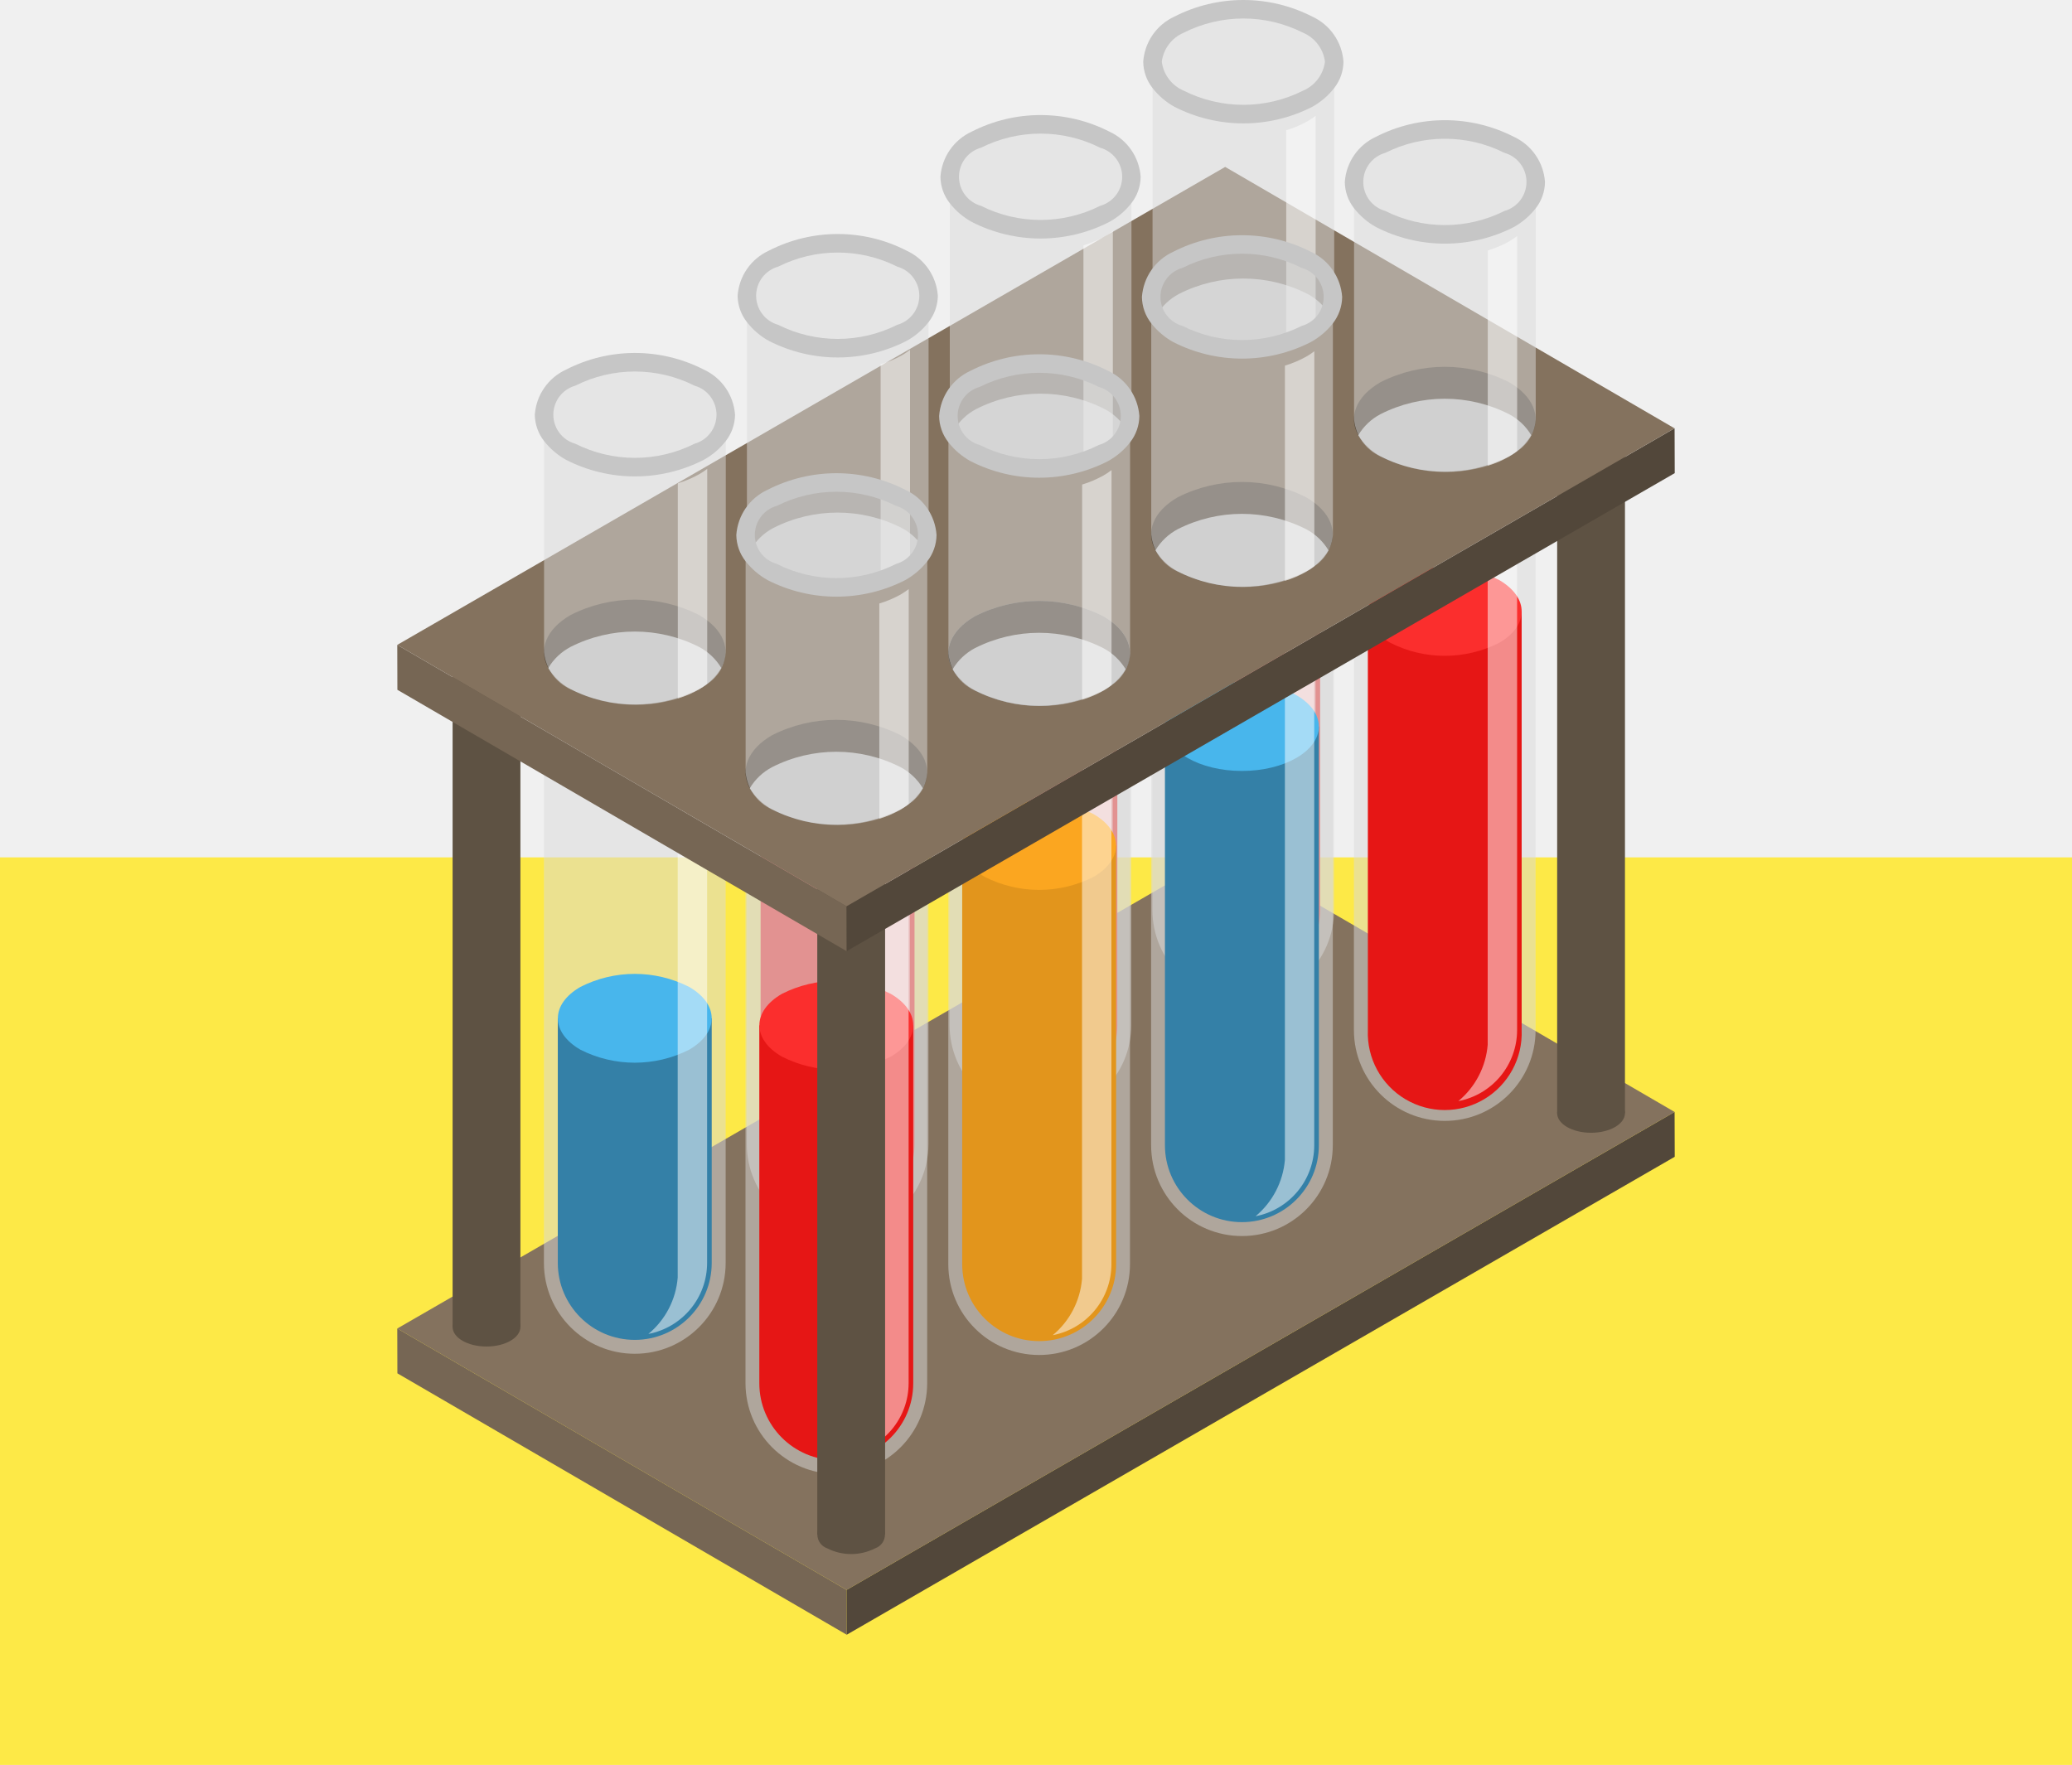
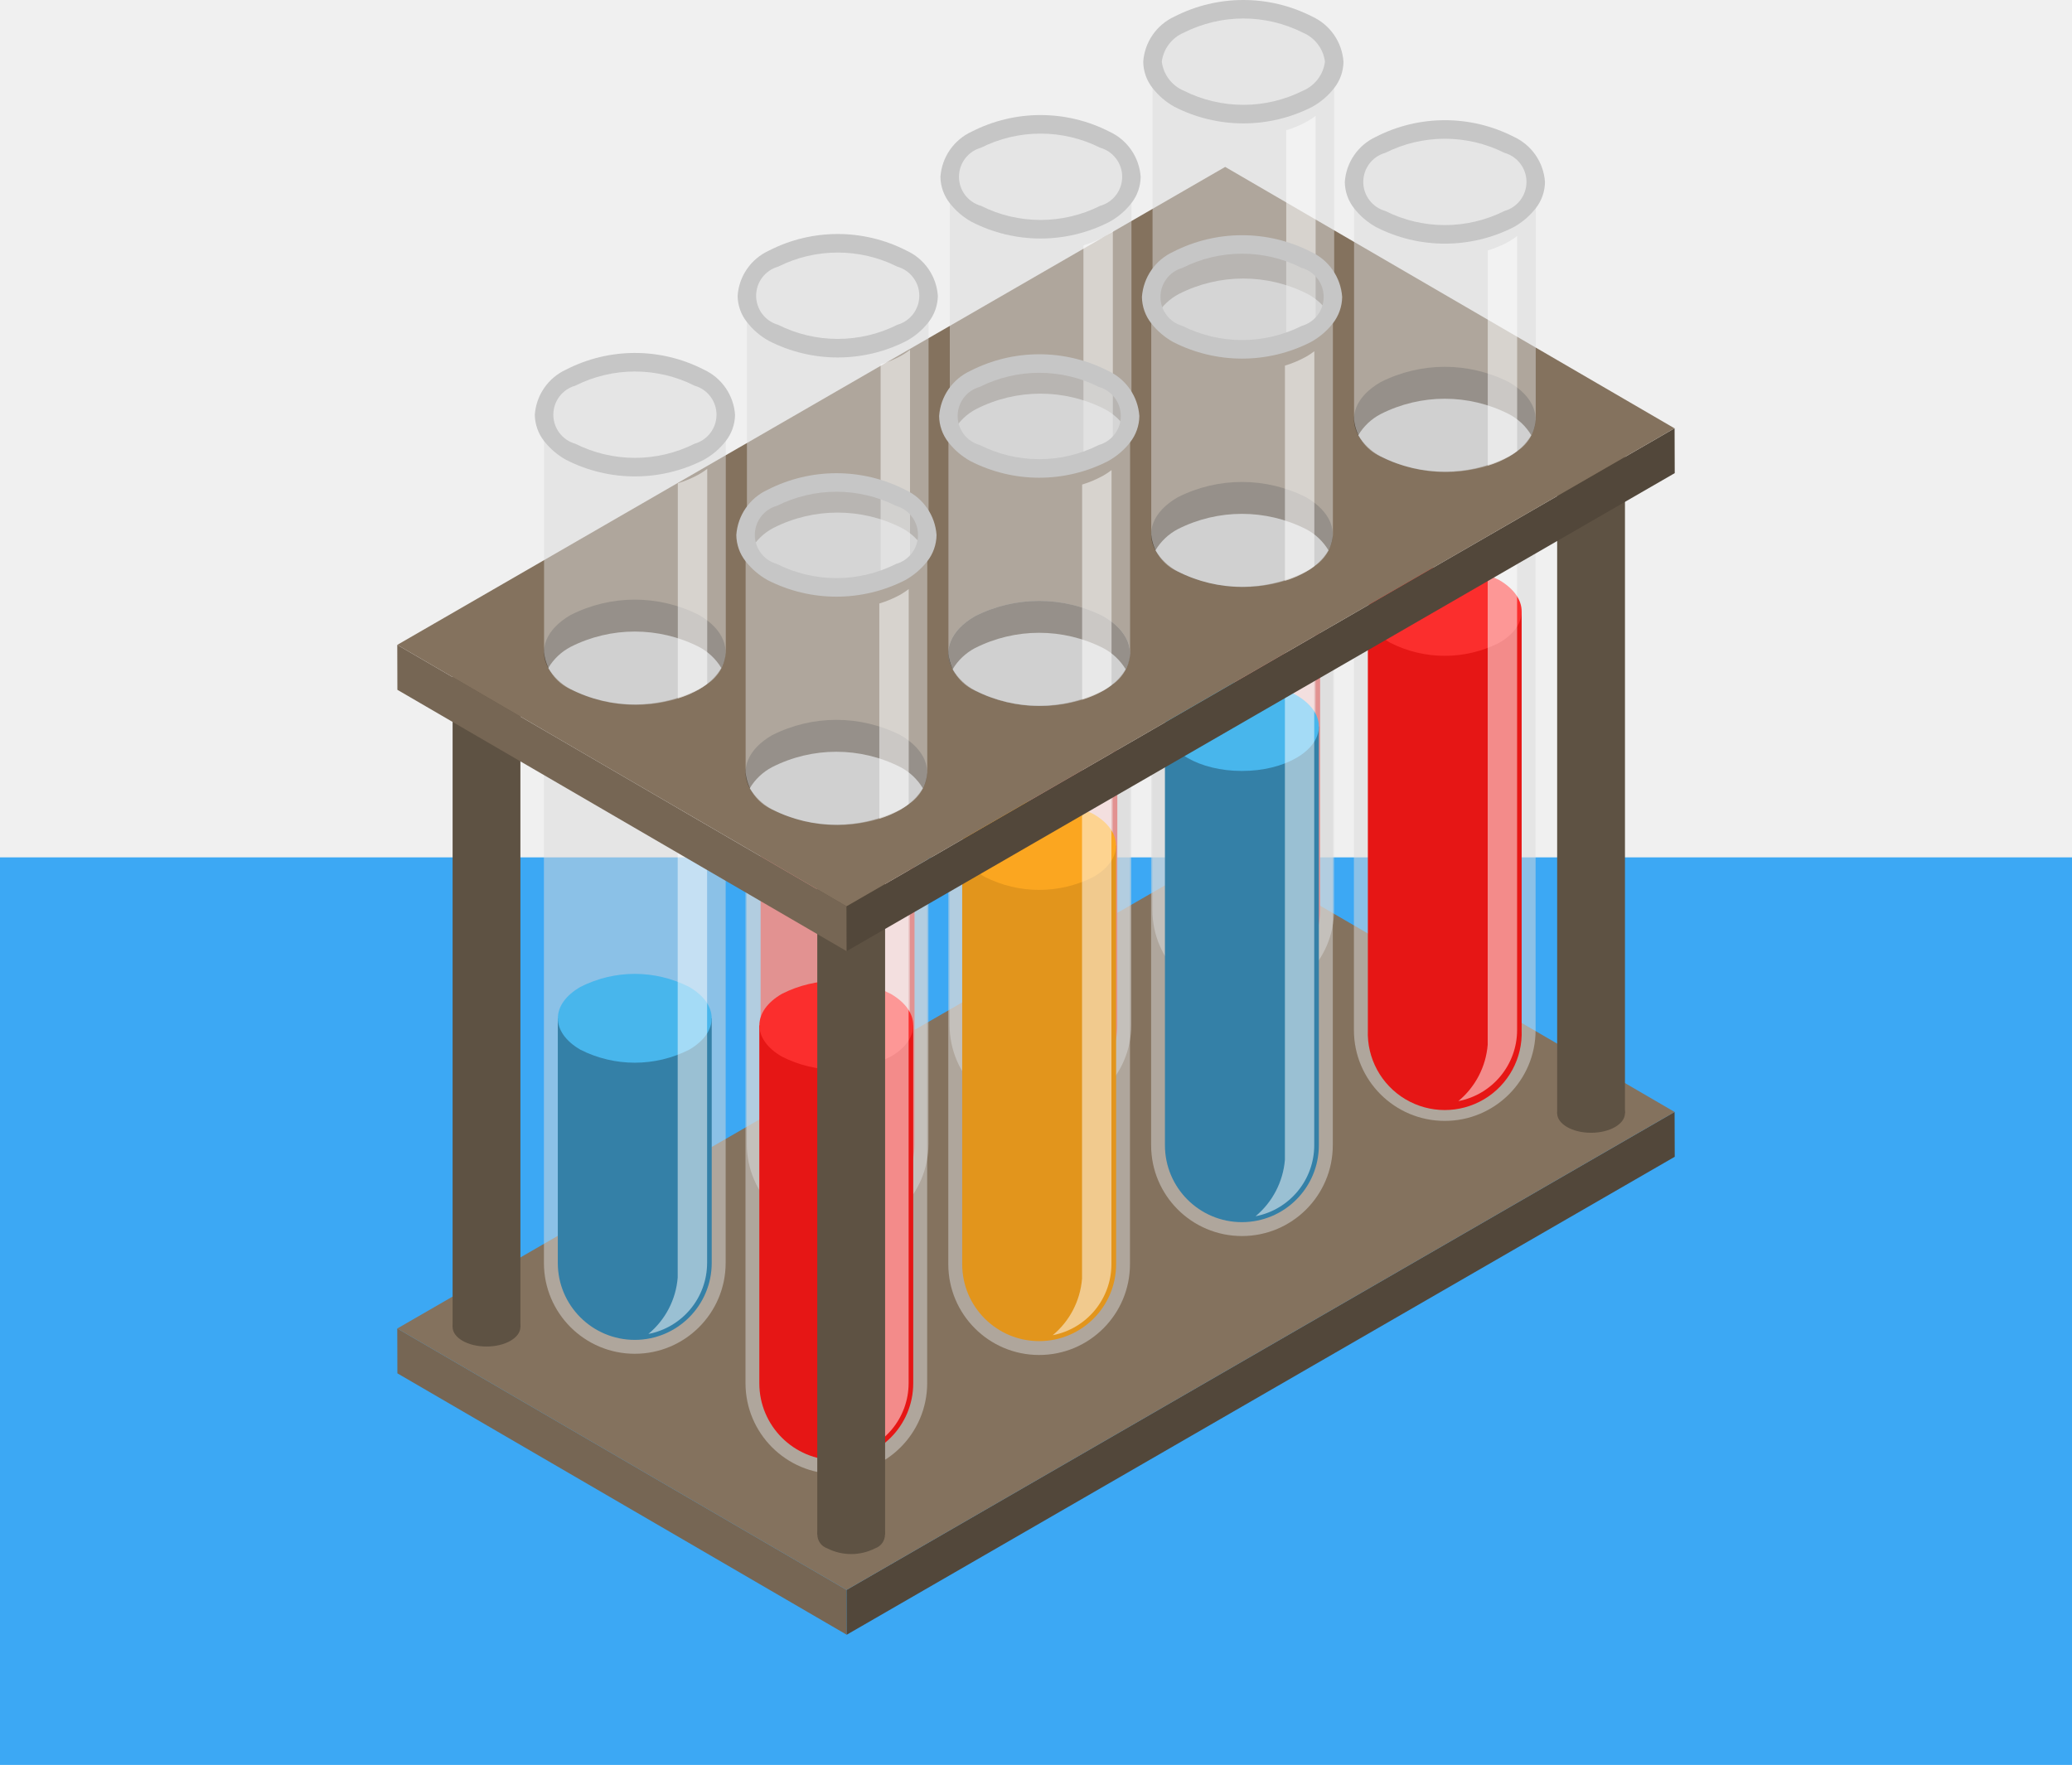
<svg xmlns="http://www.w3.org/2000/svg" width="105" height="89.457" viewBox="0 0 105 89.457">
  <g id="Grupo_87104" data-name="Grupo 87104" transform="translate(-247 -4349.031)">
-     <rect id="Rectángulo_32727" data-name="Rectángulo 32727" width="105" height="46" transform="translate(247 4392.487)" fill="#fde947" />
+     <rect id="Rectángulo_32727" data-name="Rectángulo 32727" width="105" height="46" transform="translate(247 4392.487)" fill="#3ca8f4" />
    <g id="Grupo_87103" data-name="Grupo 87103" transform="translate(122.697 4305.771)">
      <g id="Grupo_87075" data-name="Grupo 87075" transform="translate(144.435 86.37)">
        <g id="Grupo_87074" data-name="Grupo 87074" style="isolation: isolate">
          <g id="Grupo_87071" data-name="Grupo 87071" transform="translate(0 24.225)">
            <path id="Trazado_146013" data-name="Trazado 146013" d="M144.435,64.815l.006,2.273,22.77,13.249-.007-2.273Z" transform="translate(-144.435 -64.815)" fill="#766654" />
          </g>
          <g id="Grupo_87072" data-name="Grupo 87072" transform="translate(22.769 13.249)">
            <path id="Trazado_146014" data-name="Trazado 146014" d="M151.724,85.527l.007,2.273,41.96-24.225-.007-2.273Z" transform="translate(-151.724 -61.302)" fill="#52473a" />
          </g>
          <g id="Grupo_87073" data-name="Grupo 87073">
            <path id="Trazado_146015" data-name="Trazado 146015" d="M144.435,81.286l22.77,13.25,41.96-24.226L186.395,57.06Z" transform="translate(-144.435 -57.06)" fill="#84725e" />
          </g>
        </g>
      </g>
      <g id="Grupo_87076" data-name="Grupo 87076" transform="translate(203.213 64.758)">
        <rect id="Rectángulo_32730" data-name="Rectángulo 32730" width="3.436" height="33.933" transform="translate(0 0.992)" fill="#5e5243" />
        <ellipse id="Elipse_4336" data-name="Elipse 4336" cx="1.718" cy="0.992" rx="1.718" ry="0.992" transform="translate(0 33.933)" fill="#5e5243" />
        <ellipse id="Elipse_4337" data-name="Elipse 4337" cx="1.718" cy="0.992" rx="1.718" ry="0.992" fill="#9d9d9c" />
      </g>
      <g id="Grupo_87077" data-name="Grupo 87077" transform="translate(162.147 71.84)">
        <path id="Trazado_146016" data-name="Trazado 146016" d="M159.311,52.409v29.4a4.6,4.6,0,1,1-9.206,0v-29.4Z" transform="translate(-150.105 -52.409)" fill="#dadada" opacity="0.5" />
        <path id="Trazado_146017" data-name="Trazado 146017" d="M158.127,55.028v21.22a3.9,3.9,0,1,1-7.8,0V55.028Z" transform="translate(-149.627 -46.847)" fill="#ea4a49" />
        <path id="Trazado_146018" data-name="Trazado 146018" d="M151.473,54.966c-1.524.881-1.524,2.305,0,3.183a6.082,6.082,0,0,0,5.514,0c1.521-.878,1.521-2.3,0-3.183A6.1,6.1,0,0,0,151.473,54.966Z" transform="translate(-149.627 -48.377)" fill="#ff6766" />
        <path id="Trazado_146019" data-name="Trazado 146019" d="M153.285,82.554V52.409h1.49v29.4a3.667,3.667,0,0,1-2.977,3.6A4.131,4.131,0,0,0,153.285,82.554Z" transform="translate(-146.509 -52.409)" fill="#fff" opacity="0.5" />
      </g>
      <g id="Grupo_87078" data-name="Grupo 87078" transform="translate(172.425 65.811)">
        <path id="Trazado_146020" data-name="Trazado 146020" d="M162.6,50.479v29.4a4.6,4.6,0,0,1-9.206,0v-29.4Z" transform="translate(-153.395 -50.479)" fill="#dadada" opacity="0.5" />
        <path id="Trazado_146021" data-name="Trazado 146021" d="M161.417,53.1V74.32a3.9,3.9,0,1,1-7.8,0V53.1Z" transform="translate(-152.917 -44.919)" fill="#ea4a49" />
        <path id="Trazado_146022" data-name="Trazado 146022" d="M154.763,53.037c-1.524.878-1.524,2.3,0,3.183a6.1,6.1,0,0,0,5.514,0c1.521-.881,1.521-2.305,0-3.183A6.082,6.082,0,0,0,154.763,53.037Z" transform="translate(-152.917 -46.449)" fill="#ff6766" />
        <path id="Trazado_146023" data-name="Trazado 146023" d="M156.576,80.624V50.479h1.487v29.4a3.667,3.667,0,0,1-2.974,3.6A4.155,4.155,0,0,0,156.576,80.624Z" transform="translate(-149.797 -50.479)" fill="#fff" opacity="0.5" />
      </g>
      <g id="Grupo_87079" data-name="Grupo 87079" transform="translate(182.702 59.979)">
        <path id="Trazado_146024" data-name="Trazado 146024" d="M165.891,48.612v29.4a4.6,4.6,0,1,1-9.206,0v-29.4Z" transform="translate(-156.685 -48.612)" fill="#dadada" opacity="0.5" />
        <path id="Trazado_146025" data-name="Trazado 146025" d="M164.707,51.23V72.45a3.9,3.9,0,1,1-7.8,0V51.23Z" transform="translate(-156.207 -43.052)" fill="#ea4a49" />
        <ellipse id="Elipse_4338" data-name="Elipse 4338" cx="3.899" cy="2.251" rx="3.899" ry="2.251" transform="translate(0.704 5.927)" fill="#ff6766" />
        <path id="Trazado_146026" data-name="Trazado 146026" d="M159.866,78.754V48.612h1.49v29.4a3.667,3.667,0,0,1-2.977,3.6A4.143,4.143,0,0,0,159.866,78.754Z" transform="translate(-153.087 -48.612)" fill="#fff" opacity="0.5" />
      </g>
      <g id="Grupo_87081" data-name="Grupo 87081" transform="translate(151.867 77.872)">
        <path id="Trazado_146027" data-name="Trazado 146027" d="M156.023,54.34v29.4a4.6,4.6,0,1,1-9.209,0V54.34Z" transform="translate(-146.814 -54.34)" fill="#dadada" opacity="0.5" />
        <g id="Grupo_87080" data-name="Grupo 87080" transform="translate(0.706 14.749)">
          <path id="Trazado_146028" data-name="Trazado 146028" d="M154.837,59.782v12.4a3.9,3.9,0,1,1-7.8,0v-12.4Z" transform="translate(-147.04 -57.531)" fill="#3480a7" />
          <path id="Trazado_146029" data-name="Trazado 146029" d="M148.183,59.722c-1.524.878-1.524,2.3,0,3.183a6.094,6.094,0,0,0,5.51,0c1.524-.881,1.524-2.305,0-3.183A6.075,6.075,0,0,0,148.183,59.722Z" transform="translate(-147.04 -59.061)" fill="#48b6ec" />
        </g>
        <path id="Trazado_146030" data-name="Trazado 146030" d="M149.995,84.482V54.34h1.49v29.4a3.667,3.667,0,0,1-2.977,3.6A4.131,4.131,0,0,0,149.995,84.482Z" transform="translate(-143.216 -54.34)" fill="#fff" opacity="0.5" />
      </g>
      <g id="Grupo_87082" data-name="Grupo 87082" transform="translate(172.359 77.935)">
        <path id="Trazado_146031" data-name="Trazado 146031" d="M162.58,54.36v29.4a4.6,4.6,0,0,1-9.206,0V54.36Z" transform="translate(-153.374 -54.36)" fill="#dadada" opacity="0.5" />
        <path id="Trazado_146032" data-name="Trazado 146032" d="M161.4,56.978V78.2a3.9,3.9,0,0,1-7.8,0V56.978Z" transform="translate(-152.896 -48.8)" fill="#e2951c" />
        <path id="Trazado_146033" data-name="Trazado 146033" d="M154.742,56.918c-1.524.878-1.524,2.3,0,3.183a6.1,6.1,0,0,0,5.514,0c1.521-.881,1.521-2.305,0-3.183A6.082,6.082,0,0,0,154.742,56.918Z" transform="translate(-152.896 -50.33)" fill="#fba620" />
        <path id="Trazado_146034" data-name="Trazado 146034" d="M156.552,84.505V54.36h1.49v29.4a3.668,3.668,0,0,1-2.974,3.6A4.154,4.154,0,0,0,156.552,84.505Z" transform="translate(-149.776 -54.36)" fill="#fff" opacity="0.5" />
      </g>
      <g id="Grupo_87084" data-name="Grupo 87084" transform="translate(162.082 83.964)">
        <path id="Trazado_146035" data-name="Trazado 146035" d="M159.29,56.29v29.4a4.6,4.6,0,0,1-9.206,0V56.29Z" transform="translate(-150.084 -56.29)" fill="#dadada" opacity="0.5" />
        <g id="Grupo_87083" data-name="Grupo 87083" transform="translate(0.703 9.01)">
          <path id="Trazado_146036" data-name="Trazado 146036" d="M158.106,59.9v18.14a3.9,3.9,0,1,1-7.8,0V59.9Z" transform="translate(-150.309 -57.643)" fill="#e61615" />
          <path id="Trazado_146037" data-name="Trazado 146037" d="M151.452,59.833c-1.524.881-1.524,2.305,0,3.183a6.082,6.082,0,0,0,5.514,0c1.521-.878,1.521-2.3,0-3.183A6.1,6.1,0,0,0,151.452,59.833Z" transform="translate(-150.309 -59.174)" fill="#fb2e2d" />
        </g>
        <path id="Trazado_146038" data-name="Trazado 146038" d="M153.264,86.435V56.29h1.49v29.4a3.667,3.667,0,0,1-2.977,3.6A4.131,4.131,0,0,0,153.264,86.435Z" transform="translate(-146.488 -56.29)" fill="#fff" opacity="0.5" />
      </g>
      <g id="Grupo_87086" data-name="Grupo 87086" transform="translate(182.637 71.906)">
        <path id="Trazado_146039" data-name="Trazado 146039" d="M165.87,52.43v29.4a4.6,4.6,0,1,1-9.206,0V52.43Z" transform="translate(-156.664 -52.43)" fill="#dadada" opacity="0.5" />
        <g id="Grupo_87085" data-name="Grupo 87085" transform="translate(0.703 5.928)">
          <path id="Trazado_146040" data-name="Trazado 146040" d="M164.686,55.048v21.22a3.9,3.9,0,1,1-7.8,0V55.048Z" transform="translate(-156.889 -52.797)" fill="#3480a7" />
          <ellipse id="Elipse_4339" data-name="Elipse 4339" cx="3.898" cy="2.251" rx="3.898" ry="2.251" transform="translate(0.001)" fill="#48b6ec" />
        </g>
        <path id="Trazado_146041" data-name="Trazado 146041" d="M159.845,82.575V52.43h1.487v29.4a3.668,3.668,0,0,1-2.974,3.6A4.169,4.169,0,0,0,159.845,82.575Z" transform="translate(-153.066 -52.43)" fill="#fff" opacity="0.5" />
      </g>
      <g id="Grupo_87087" data-name="Grupo 87087" transform="translate(165.719 86.113)">
        <rect id="Rectángulo_32731" data-name="Rectángulo 32731" width="3.437" height="33.933" transform="translate(0 0.993)" fill="#5e5243" />
        <path id="Trazado_146042" data-name="Trazado 146042" d="M151.752,68.132a.74.74,0,0,0,0,1.4,2.68,2.68,0,0,0,2.427,0,.74.74,0,0,0,0-1.4A2.68,2.68,0,0,0,151.752,68.132Z" transform="translate(-151.248 -33.907)" fill="#5e5243" />
        <path id="Trazado_146043" data-name="Trazado 146043" d="M151.752,57.269a.74.74,0,0,0,0,1.4,2.68,2.68,0,0,0,2.427,0,.74.74,0,0,0,0-1.4A2.68,2.68,0,0,0,151.752,57.269Z" transform="translate(-151.248 -56.978)" fill="#9d9d9c" />
      </g>
      <g id="Grupo_87088" data-name="Grupo 87088" transform="translate(147.239 75.592)">
        <rect id="Rectángulo_32732" data-name="Rectángulo 32732" width="3.436" height="33.933" transform="translate(0 0.992)" fill="#5e5243" />
        <ellipse id="Elipse_4340" data-name="Elipse 4340" cx="1.718" cy="0.992" rx="1.718" ry="0.992" transform="translate(0 33.933)" fill="#5e5243" />
        <ellipse id="Elipse_4341" data-name="Elipse 4341" cx="1.718" cy="0.992" rx="1.718" ry="0.992" transform="translate(0)" fill="#9d9d9c" />
      </g>
      <g id="Grupo_87089" data-name="Grupo 87089" transform="translate(192.914 66.07)">
        <path id="Trazado_146044" data-name="Trazado 146044" d="M169.16,50.562v29.4a4.6,4.6,0,0,1-9.206,0v-29.4Z" transform="translate(-159.954 -50.562)" fill="#dadada" opacity="0.5" />
        <path id="Trazado_146045" data-name="Trazado 146045" d="M167.974,53.181V74.4a3.9,3.9,0,1,1-7.794,0V53.181Z" transform="translate(-159.474 -45)" fill="#e61615" />
        <path id="Trazado_146046" data-name="Trazado 146046" d="M161.321,53.119c-1.521.881-1.521,2.305,0,3.183a6.1,6.1,0,0,0,5.514,0c1.521-.878,1.521-2.3,0-3.183A6.1,6.1,0,0,0,161.321,53.119Z" transform="translate(-159.475 -46.53)" fill="#fb2e2d" />
        <path id="Trazado_146047" data-name="Trazado 146047" d="M163.135,80.707V50.562h1.49v29.4a3.67,3.67,0,0,1-2.977,3.6A4.143,4.143,0,0,0,163.135,80.707Z" transform="translate(-156.356 -50.562)" fill="#fff" opacity="0.5" />
      </g>
      <path id="Trazado_146048" data-name="Trazado 146048" d="M156.685,49.951a2.283,2.283,0,0,0,1.35,1.877,7.3,7.3,0,0,0,5.426.465,5.2,5.2,0,0,0,1.081-.465,3.715,3.715,0,0,0,.409-.272,2.057,2.057,0,0,0,.94-1.606,2.093,2.093,0,0,0-.94-1.609,4.215,4.215,0,0,0-.409-.272,5.03,5.03,0,0,0-1.081-.462,7.31,7.31,0,0,0-5.426.462,2.308,2.308,0,0,0-1.346,1.831Z" transform="translate(26.017 8.569)" fill="#9d9d9c" />
      <g id="Grupo_87094" data-name="Grupo 87094" transform="translate(144.435 51.72)">
        <g id="Grupo_87093" data-name="Grupo 87093" style="isolation: isolate">
          <g id="Grupo_87090" data-name="Grupo 87090" transform="translate(0 24.226)">
            <path id="Trazado_146049" data-name="Trazado 146049" d="M144.435,53.723,144.441,56l22.77,13.25-.007-2.273Z" transform="translate(-144.435 -53.723)" fill="#766654" />
          </g>
          <g id="Grupo_87091" data-name="Grupo 87091" transform="translate(22.769 13.249)">
            <path id="Trazado_146050" data-name="Trazado 146050" d="M151.724,74.435l.007,2.273,41.96-24.226-.007-2.273Z" transform="translate(-151.724 -50.21)" fill="#52473a" />
          </g>
          <g id="Grupo_87092" data-name="Grupo 87092">
            <path id="Trazado_146051" data-name="Trazado 146051" d="M144.435,70.194,167.2,83.443l41.96-24.226-22.77-13.249Z" transform="translate(-144.435 -45.968)" fill="#84725e" />
          </g>
        </g>
      </g>
      <path id="Trazado_146052" data-name="Trazado 146052" d="M156.9,50.728a2.853,2.853,0,0,0,1.131,1.071,7.193,7.193,0,0,0,6.507,0,2.875,2.875,0,0,0,1.131-1.071c.506-.915.131-1.959-1.131-2.687a7.174,7.174,0,0,0-6.507,0C156.772,48.769,156.4,49.813,156.9,50.728Z" transform="translate(26.018 8.498)" fill="#52473a" />
      <path id="Trazado_146053" data-name="Trazado 146053" d="M156.755,49.628a2.853,2.853,0,0,0,1.131,1.071,7.193,7.193,0,0,0,6.507,0,2.875,2.875,0,0,0,1.131-1.071,2.853,2.853,0,0,0-1.131-1.071,7.193,7.193,0,0,0-6.507,0A2.853,2.853,0,0,0,156.755,49.628Z" transform="translate(26.166 9.598)" fill="#c6c6c6" />
      <path id="Trazado_146054" data-name="Trazado 146054" d="M151.452,51.839c-1.8,1.037-1.8,2.721,0,3.758a7.2,7.2,0,0,0,6.51,0c1.8-1.037,1.8-2.721,0-3.758A7.18,7.18,0,0,0,151.452,51.839Z" transform="translate(12.042 16.564)" fill="#9d9d9c" />
      <g id="Grupo_87095" data-name="Grupo 87095" transform="translate(182.237 43.26)">
        <path id="Trazado_146055" data-name="Trazado 146055" d="M156.687,46.044V58.084a2.279,2.279,0,0,0,1.346,1.877,7.3,7.3,0,0,0,5.429.465,5.2,5.2,0,0,0,1.081-.465,3.717,3.717,0,0,0,.409-.272,2.057,2.057,0,0,0,.94-1.606V46.044C164.953,42.917,158.24,42.2,156.687,46.044Z" transform="translate(-156.215 -42.917)" fill="#dadada" opacity="0.5" />
        <path id="Trazado_146056" data-name="Trazado 146056" d="M156.536,46.387a2.194,2.194,0,0,0,.472,1.334,3.64,3.64,0,0,0,1.112.953,7.671,7.671,0,0,0,6.982,0,3.64,3.64,0,0,0,1.112-.953,2.19,2.19,0,0,0,.469-1.334A2.724,2.724,0,0,0,165.1,44.1a7.671,7.671,0,0,0-6.982,0A2.728,2.728,0,0,0,156.536,46.387Zm2.056,1.471a1.851,1.851,0,0,1-1.115-1.471,1.851,1.851,0,0,1,1.115-1.471,6.7,6.7,0,0,1,6.038,0,1.851,1.851,0,0,1,1.115,1.471,1.851,1.851,0,0,1-1.115,1.471,6.729,6.729,0,0,1-6.038,0Z" transform="translate(-156.536 -43.26)" fill="#c6c6c6" />
        <path id="Trazado_146057" data-name="Trazado 146057" d="M158.856,45.87V56.778a5.2,5.2,0,0,0,1.081-.465,3.717,3.717,0,0,0,.409-.272v-10.9a3.72,3.72,0,0,1-.409.272A5.434,5.434,0,0,1,158.856,45.87Z" transform="translate(-151.609 -39.269)" fill="#fff" opacity="0.5" />
      </g>
      <path id="Trazado_146058" data-name="Trazado 146058" d="M153.613,52.6a2.908,2.908,0,0,0,1.128,1.071,7.2,7.2,0,0,0,6.51,0,2.941,2.941,0,0,0,1.131-1.071c.506-.918.128-1.962-1.131-2.69a7.2,7.2,0,0,0-6.51,0C153.482,50.635,153.107,51.678,153.613,52.6Z" transform="translate(19.03 12.465)" fill="#52473a" />
      <path id="Trazado_146059" data-name="Trazado 146059" d="M153.465,51.5a2.908,2.908,0,0,0,1.128,1.071,7.2,7.2,0,0,0,6.51,0,2.941,2.941,0,0,0,1.131-1.071,2.875,2.875,0,0,0-1.131-1.071,7.18,7.18,0,0,0-6.51,0A2.843,2.843,0,0,0,153.465,51.5Z" transform="translate(19.179 13.563)" fill="#c6c6c6" />
      <g id="Grupo_87096" data-name="Grupo 87096" transform="translate(171.96 49.092)">
        <path id="Trazado_146060" data-name="Trazado 146060" d="M153.4,48.019V60.055a2.287,2.287,0,0,0,1.346,1.881,7.32,7.32,0,0,0,5.429.465,5.2,5.2,0,0,0,1.081-.465,3.725,3.725,0,0,0,.409-.275,2.057,2.057,0,0,0,.94-1.606V48.019C161.663,44.889,155.009,43.777,153.4,48.019Z" transform="translate(-152.925 -44.889)" fill="#dadada" opacity="0.5" />
        <path id="Trazado_146061" data-name="Trazado 146061" d="M153.246,48.257a2.193,2.193,0,0,0,.472,1.334,3.633,3.633,0,0,0,1.112.95,7.639,7.639,0,0,0,6.979,0,3.61,3.61,0,0,0,1.115-.95,2.209,2.209,0,0,0,.469-1.334,2.726,2.726,0,0,0-1.584-2.29,7.665,7.665,0,0,0-6.979,0A2.732,2.732,0,0,0,153.246,48.257Zm2.056,1.471a1.53,1.53,0,0,1,0-2.946,6.729,6.729,0,0,1,6.038,0,1.53,1.53,0,0,1,0,2.946,6.729,6.729,0,0,1-6.038,0Z" transform="translate(-153.246 -45.127)" fill="#c6c6c6" />
        <path id="Trazado_146062" data-name="Trazado 146062" d="M155.566,47.74V58.649a5.2,5.2,0,0,0,1.081-.465,3.725,3.725,0,0,0,.409-.275v-10.9a4.228,4.228,0,0,1-.409.275A5.434,5.434,0,0,1,155.566,47.74Z" transform="translate(-148.319 -41.136)" fill="#fff" opacity="0.5" />
      </g>
      <path id="Trazado_146063" data-name="Trazado 146063" d="M150.323,54.526a2.886,2.886,0,0,0,1.128,1.071,7.2,7.2,0,0,0,6.51,0,2.918,2.918,0,0,0,1.131-1.071c.506-.915.128-1.959-1.131-2.687a7.18,7.18,0,0,0-6.51,0C150.192,52.567,149.817,53.611,150.323,54.526Z" transform="translate(12.043 16.564)" fill="#52473a" />
      <path id="Trazado_146064" data-name="Trazado 146064" d="M150.175,53.428A2.886,2.886,0,0,0,151.3,54.5a7.2,7.2,0,0,0,6.51,0,2.918,2.918,0,0,0,1.131-1.071,2.9,2.9,0,0,0-1.131-1.071,7.18,7.18,0,0,0-6.51,0A2.843,2.843,0,0,0,150.175,53.428Z" transform="translate(12.191 17.662)" fill="#c6c6c6" />
      <g id="Grupo_87097" data-name="Grupo 87097" transform="translate(161.682 55.121)">
        <path id="Trazado_146065" data-name="Trazado 146065" d="M150.107,49.948V61.985a2.283,2.283,0,0,0,1.346,1.881,7.32,7.32,0,0,0,5.429.465,5.2,5.2,0,0,0,1.081-.465,4.044,4.044,0,0,0,.409-.272,2.067,2.067,0,0,0,.94-1.609V49.948C158.373,46.818,151.719,45.709,150.107,49.948Z" transform="translate(-149.635 -46.818)" fill="#dadada" opacity="0.5" />
        <path id="Trazado_146066" data-name="Trazado 146066" d="M149.956,50.187a2.193,2.193,0,0,0,.472,1.334,3.64,3.64,0,0,0,1.112.953,7.665,7.665,0,0,0,6.979,0,3.617,3.617,0,0,0,1.115-.953,2.21,2.21,0,0,0,.469-1.334,2.724,2.724,0,0,0-1.584-2.287,7.639,7.639,0,0,0-6.979,0A2.724,2.724,0,0,0,149.956,50.187Zm2.052,1.471a1.531,1.531,0,0,1,0-2.946,6.736,6.736,0,0,1,6.042,0,1.531,1.531,0,0,1,0,2.946,6.736,6.736,0,0,1-6.042,0Z" transform="translate(-149.956 -47.057)" fill="#c6c6c6" />
        <path id="Trazado_146067" data-name="Trazado 146067" d="M152.276,49.67V60.579a5.2,5.2,0,0,0,1.081-.465,4.044,4.044,0,0,0,.409-.272V48.936a3.593,3.593,0,0,1-.409.275A5.434,5.434,0,0,1,152.276,49.67Z" transform="translate(-145.029 -43.066)" fill="#fff" opacity="0.5" />
      </g>
      <path id="Trazado_146068" data-name="Trazado 146068" d="M147.031,56.456a2.9,2.9,0,0,0,1.131,1.071,7.2,7.2,0,0,0,6.51,0,2.9,2.9,0,0,0,1.131-1.071c.5-.915.128-1.959-1.131-2.687a7.18,7.18,0,0,0-6.51,0C146.9,54.5,146.528,55.541,147.031,56.456Z" transform="translate(5.055 20.664)" fill="#52473a" />
      <path id="Trazado_146069" data-name="Trazado 146069" d="M146.884,55.356a2.9,2.9,0,0,0,1.131,1.071,7.2,7.2,0,0,0,6.51,0,2.9,2.9,0,0,0,1.131-1.071,2.9,2.9,0,0,0-1.131-1.071,7.2,7.2,0,0,0-6.51,0A2.875,2.875,0,0,0,146.884,55.356Z" transform="translate(5.202 21.763)" fill="#c6c6c6" />
      <g id="Grupo_87098" data-name="Grupo 87098" transform="translate(151.405 61.15)">
        <path id="Trazado_146070" data-name="Trazado 146070" d="M146.816,51.878V63.915a2.284,2.284,0,0,0,1.35,1.881,7.3,7.3,0,0,0,5.429.465,5.269,5.269,0,0,0,1.081-.465,4.036,4.036,0,0,0,.409-.272,2.058,2.058,0,0,0,.94-1.609V51.878C155.085,48.748,148.431,47.639,146.816,51.878Z" transform="translate(-146.347 -48.748)" fill="#dadada" opacity="0.5" />
        <path id="Trazado_146071" data-name="Trazado 146071" d="M146.666,52.117a2.21,2.21,0,0,0,.469,1.334,3.692,3.692,0,0,0,1.115.953,7.665,7.665,0,0,0,6.979,0,3.655,3.655,0,0,0,1.115-.953,2.21,2.21,0,0,0,.469-1.334,2.728,2.728,0,0,0-1.584-2.287,7.639,7.639,0,0,0-6.979,0A2.728,2.728,0,0,0,146.666,52.117Zm2.052,1.471a1.529,1.529,0,0,1,0-2.943,6.709,6.709,0,0,1,6.042,0,1.529,1.529,0,0,1,0,2.943,6.736,6.736,0,0,1-6.042,0Z" transform="translate(-146.666 -48.987)" fill="#c6c6c6" />
        <path id="Trazado_146072" data-name="Trazado 146072" d="M148.986,51.6V62.506a5.269,5.269,0,0,0,1.081-.465,4.036,4.036,0,0,0,.409-.272v-10.9a4.039,4.039,0,0,1-.409.272A5.511,5.511,0,0,1,148.986,51.6Z" transform="translate(-141.739 -44.994)" fill="#fff" opacity="0.5" />
      </g>
      <path id="Trazado_146073" data-name="Trazado 146073" d="M160.172,52.679a2.9,2.9,0,0,0,1.131,1.071,7.193,7.193,0,0,0,6.507,0,2.919,2.919,0,0,0,1.131-1.071c.506-.918.131-1.962-1.131-2.69a7.193,7.193,0,0,0-6.507,0C160.041,50.718,159.666,51.761,160.172,52.679Z" transform="translate(32.961 12.641)" fill="#52473a" />
      <path id="Trazado_146074" data-name="Trazado 146074" d="M160.024,51.581a2.9,2.9,0,0,0,1.131,1.071,7.193,7.193,0,0,0,6.507,0,2.919,2.919,0,0,0,1.131-1.071,2.854,2.854,0,0,0-1.131-1.071,7.174,7.174,0,0,0-6.507,0A2.853,2.853,0,0,0,160.024,51.581Z" transform="translate(33.109 13.74)" fill="#c6c6c6" />
      <path id="Trazado_146075" data-name="Trazado 146075" d="M154.721,53.788c-1.8,1.037-1.8,2.721,0,3.758a7.181,7.181,0,0,0,6.51,0c1.8-1.037,1.8-2.721,0-3.758A7.2,7.2,0,0,0,154.721,53.788Z" transform="translate(18.985 20.708)" fill="#9d9d9c" />
      <g id="Grupo_87099" data-name="Grupo 87099" transform="translate(192.452 49.352)">
        <path id="Trazado_146076" data-name="Trazado 146076" d="M159.956,48V60.032a2.288,2.288,0,0,0,1.35,1.881,7.31,7.31,0,0,0,5.426.465,5.2,5.2,0,0,0,1.081-.465,4.232,4.232,0,0,0,.409-.272,2.067,2.067,0,0,0,.94-1.609V48C168.222,44.866,161.512,44.147,159.956,48Z" transform="translate(-159.487 -44.866)" fill="#dadada" opacity="0.5" />
        <path id="Trazado_146077" data-name="Trazado 146077" d="M159.806,48.34a2.19,2.19,0,0,0,.469,1.334,3.726,3.726,0,0,0,1.112.953,7.671,7.671,0,0,0,6.982,0,3.688,3.688,0,0,0,1.112-.953,2.19,2.19,0,0,0,.469-1.334,2.728,2.728,0,0,0-1.581-2.29,7.671,7.671,0,0,0-6.982,0A2.728,2.728,0,0,0,159.806,48.34Zm2.052,1.471a1.53,1.53,0,0,1,0-2.946,6.729,6.729,0,0,1,6.038,0,1.53,1.53,0,0,1,0,2.946,6.729,6.729,0,0,1-6.038,0Z" transform="translate(-159.806 -45.21)" fill="#c6c6c6" />
        <path id="Trazado_146078" data-name="Trazado 146078" d="M162.125,47.823V58.732a5.2,5.2,0,0,0,1.081-.465,4.232,4.232,0,0,0,.409-.272V47.089a3.731,3.731,0,0,1-.409.275A5.356,5.356,0,0,1,162.125,47.823Z" transform="translate(-154.881 -41.219)" fill="#fff" opacity="0.5" />
      </g>
      <path id="Trazado_146079" data-name="Trazado 146079" d="M156.882,54.544a2.865,2.865,0,0,0,1.128,1.071,7.18,7.18,0,0,0,6.51,0,2.875,2.875,0,0,0,1.131-1.071c.506-.915.128-1.959-1.131-2.687a7.2,7.2,0,0,0-6.51,0C156.751,52.586,156.376,53.629,156.882,54.544Z" transform="translate(25.973 16.609)" fill="#52473a" />
      <path id="Trazado_146080" data-name="Trazado 146080" d="M156.734,53.446a2.865,2.865,0,0,0,1.128,1.071,7.18,7.18,0,0,0,6.51,0,2.875,2.875,0,0,0,1.131-1.071,2.9,2.9,0,0,0-1.131-1.071,7.2,7.2,0,0,0-6.51,0A2.886,2.886,0,0,0,156.734,53.446Z" transform="translate(26.122 17.707)" fill="#c6c6c6" />
      <g id="Grupo_87100" data-name="Grupo 87100" transform="translate(182.171 55.187)">
        <path id="Trazado_146081" data-name="Trazado 146081" d="M156.666,49.968V62.007a2.275,2.275,0,0,0,1.346,1.877,7.335,7.335,0,0,0,5.429.465,5.037,5.037,0,0,0,1.081-.465,3.323,3.323,0,0,0,.409-.272,2.057,2.057,0,0,0,.94-1.606V49.968C164.932,46.841,158.278,45.729,156.666,49.968Z" transform="translate(-156.194 -46.841)" fill="#dadada" opacity="0.5" />
        <path id="Trazado_146082" data-name="Trazado 146082" d="M156.515,50.2a2.2,2.2,0,0,0,.472,1.337,3.676,3.676,0,0,0,1.112.95,7.665,7.665,0,0,0,6.979,0,3.653,3.653,0,0,0,1.115-.95,2.218,2.218,0,0,0,.469-1.337,2.725,2.725,0,0,0-1.584-2.287,7.665,7.665,0,0,0-6.979,0A2.732,2.732,0,0,0,156.515,50.2Zm2.056,1.471a1.528,1.528,0,0,1,0-2.943,6.7,6.7,0,0,1,6.038,0,1.528,1.528,0,0,1,0,2.943,6.729,6.729,0,0,1-6.038,0Z" transform="translate(-156.515 -47.078)" fill="#c6c6c6" />
        <path id="Trazado_146083" data-name="Trazado 146083" d="M158.835,49.691V60.6a5.2,5.2,0,0,0,1.081-.465,3.323,3.323,0,0,0,.409-.272v-10.9a3.72,3.72,0,0,1-.409.272A5.442,5.442,0,0,1,158.835,49.691Z" transform="translate(-151.588 -43.087)" fill="#fff" opacity="0.5" />
      </g>
      <path id="Trazado_146084" data-name="Trazado 146084" d="M153.592,56.474a2.865,2.865,0,0,0,1.128,1.071,7.181,7.181,0,0,0,6.51,0,2.9,2.9,0,0,0,1.131-1.071c.506-.915.128-1.959-1.131-2.687a7.2,7.2,0,0,0-6.51,0C153.461,54.516,153.086,55.559,153.592,56.474Z" transform="translate(18.986 20.708)" fill="#52473a" />
      <path id="Trazado_146085" data-name="Trazado 146085" d="M153.444,55.376a2.865,2.865,0,0,0,1.128,1.071,7.181,7.181,0,0,0,6.51,0,2.9,2.9,0,0,0,1.131-1.071,2.941,2.941,0,0,0-1.131-1.071,7.2,7.2,0,0,0-6.51,0A2.886,2.886,0,0,0,153.444,55.376Z" transform="translate(19.134 21.806)" fill="#c6c6c6" />
      <g id="Grupo_87101" data-name="Grupo 87101" transform="translate(171.894 61.216)">
        <path id="Trazado_146086" data-name="Trazado 146086" d="M153.376,51.9V63.936a2.287,2.287,0,0,0,1.346,1.881,7.3,7.3,0,0,0,5.429.462,5.364,5.364,0,0,0,1.081-.462,3.741,3.741,0,0,0,.409-.275,2.057,2.057,0,0,0,.94-1.606V51.9C161.642,48.77,154.988,47.658,153.376,51.9Z" transform="translate(-152.904 -48.77)" fill="#dadada" opacity="0.5" />
        <path id="Trazado_146087" data-name="Trazado 146087" d="M153.225,52.138a2.193,2.193,0,0,0,.472,1.334,3.675,3.675,0,0,0,1.112.95,7.64,7.64,0,0,0,6.979,0,3.653,3.653,0,0,0,1.115-.95,2.209,2.209,0,0,0,.469-1.334,2.732,2.732,0,0,0-1.584-2.29,7.665,7.665,0,0,0-6.979,0A2.732,2.732,0,0,0,153.225,52.138Zm2.055,1.468a1.528,1.528,0,0,1,0-2.943,6.729,6.729,0,0,1,6.038,0,1.529,1.529,0,0,1,0,2.943,6.7,6.7,0,0,1-6.038,0Z" transform="translate(-153.225 -49.008)" fill="#c6c6c6" />
        <path id="Trazado_146088" data-name="Trazado 146088" d="M155.545,51.621V62.526a5.364,5.364,0,0,0,1.081-.462,3.741,3.741,0,0,0,.409-.275v-10.9a3.726,3.726,0,0,1-.409.272A5.44,5.44,0,0,1,155.545,51.621Z" transform="translate(-148.298 -45.017)" fill="#fff" opacity="0.5" />
      </g>
      <path id="Trazado_146089" data-name="Trazado 146089" d="M150.3,58.407a2.941,2.941,0,0,0,1.131,1.071,7.2,7.2,0,0,0,6.51,0,2.941,2.941,0,0,0,1.131-1.071c.506-.918.128-1.962-1.131-2.69a7.2,7.2,0,0,0-6.51,0C150.172,56.446,149.8,57.489,150.3,58.407Z" transform="translate(11.998 24.807)" fill="#52473a" />
      <path id="Trazado_146090" data-name="Trazado 146090" d="M150.153,57.309a2.941,2.941,0,0,0,1.131,1.071,7.2,7.2,0,0,0,6.51,0,2.941,2.941,0,0,0,1.131-1.071,2.9,2.9,0,0,0-1.131-1.071,7.18,7.18,0,0,0-6.51,0A2.875,2.875,0,0,0,150.153,57.309Z" transform="translate(12.144 25.905)" fill="#c6c6c6" />
      <g id="Grupo_87102" data-name="Grupo 87102" transform="translate(161.616 67.245)">
        <path id="Trazado_146091" data-name="Trazado 146091" d="M150.086,53.83V65.866a2.283,2.283,0,0,0,1.346,1.881,7.32,7.32,0,0,0,5.429.465,5.27,5.27,0,0,0,1.081-.465,4.06,4.06,0,0,0,.409-.275,2.057,2.057,0,0,0,.94-1.606V53.83C158.352,50.7,151.7,49.588,150.086,53.83Z" transform="translate(-149.614 -50.7)" fill="#dadada" opacity="0.5" />
        <path id="Trazado_146092" data-name="Trazado 146092" d="M149.935,54.068a2.194,2.194,0,0,0,.472,1.334,3.727,3.727,0,0,0,1.112.953,7.665,7.665,0,0,0,6.979,0,3.741,3.741,0,0,0,1.115-.953,2.21,2.21,0,0,0,.469-1.334,2.732,2.732,0,0,0-1.584-2.29,7.665,7.665,0,0,0-6.979,0A2.732,2.732,0,0,0,149.935,54.068Zm2.052,1.468a1.529,1.529,0,0,1,0-2.943,6.736,6.736,0,0,1,6.042,0,1.529,1.529,0,0,1,0,2.943,6.709,6.709,0,0,1-6.042,0Z" transform="translate(-149.935 -50.938)" fill="#c6c6c6" />
        <path id="Trazado_146093" data-name="Trazado 146093" d="M152.255,53.551V64.46a5.27,5.27,0,0,0,1.081-.465,4.06,4.06,0,0,0,.409-.275v-10.9a4.666,4.666,0,0,1-.409.275A5.513,5.513,0,0,1,152.255,53.551Z" transform="translate(-145.008 -46.947)" fill="#fff" opacity="0.5" />
      </g>
    </g>
  </g>
</svg>
